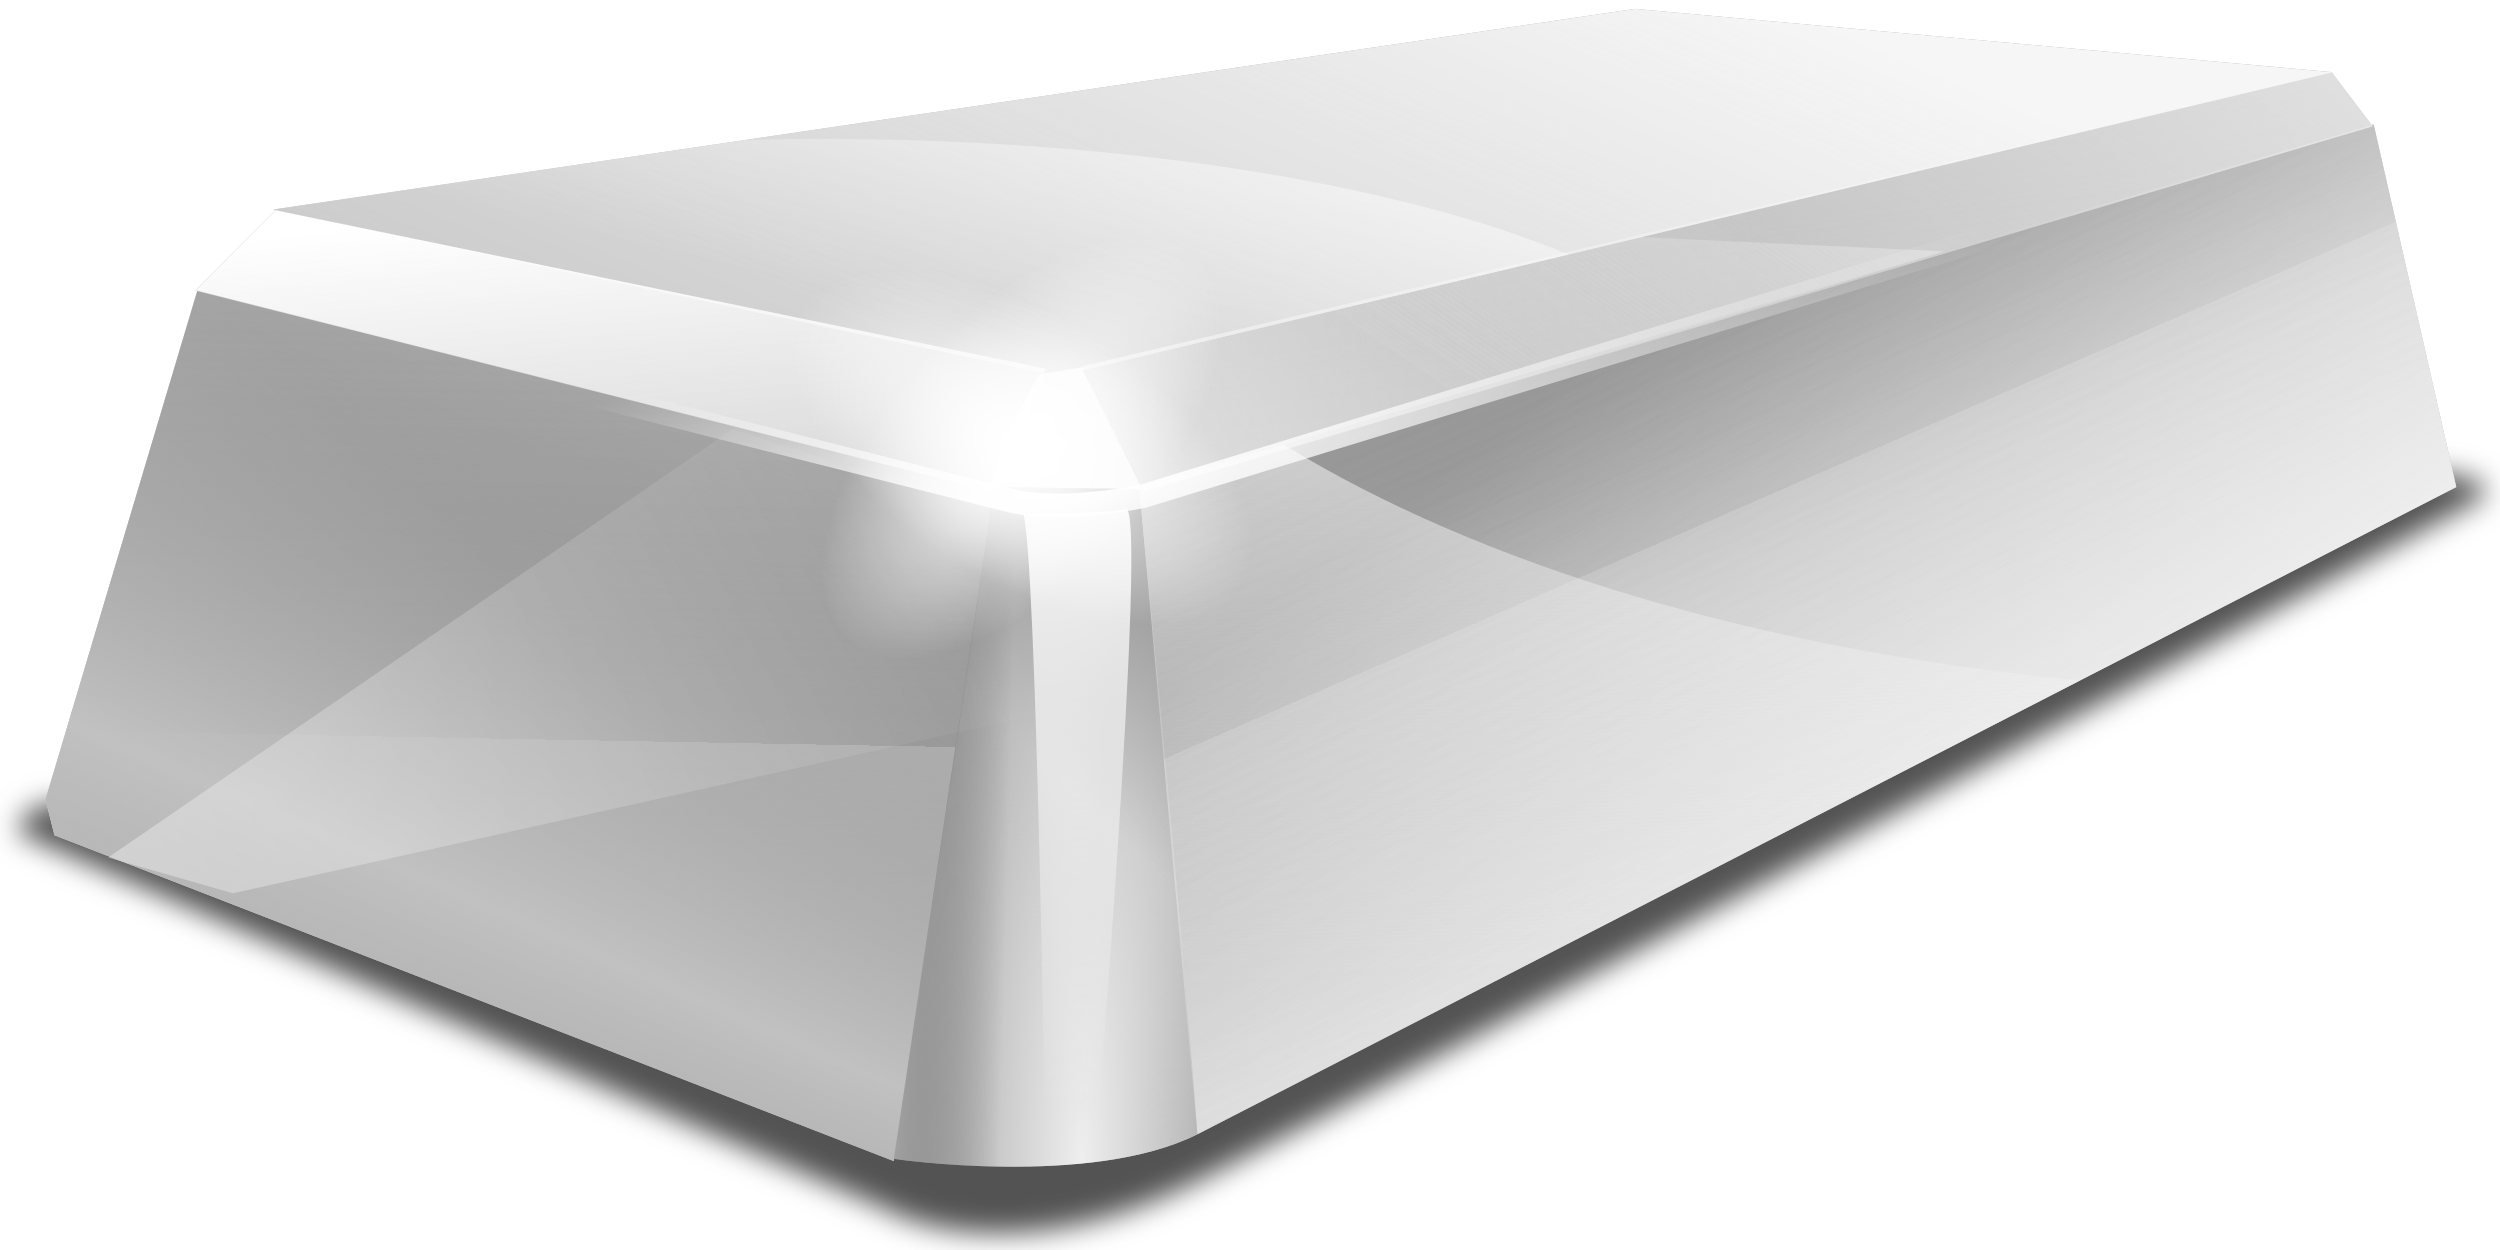
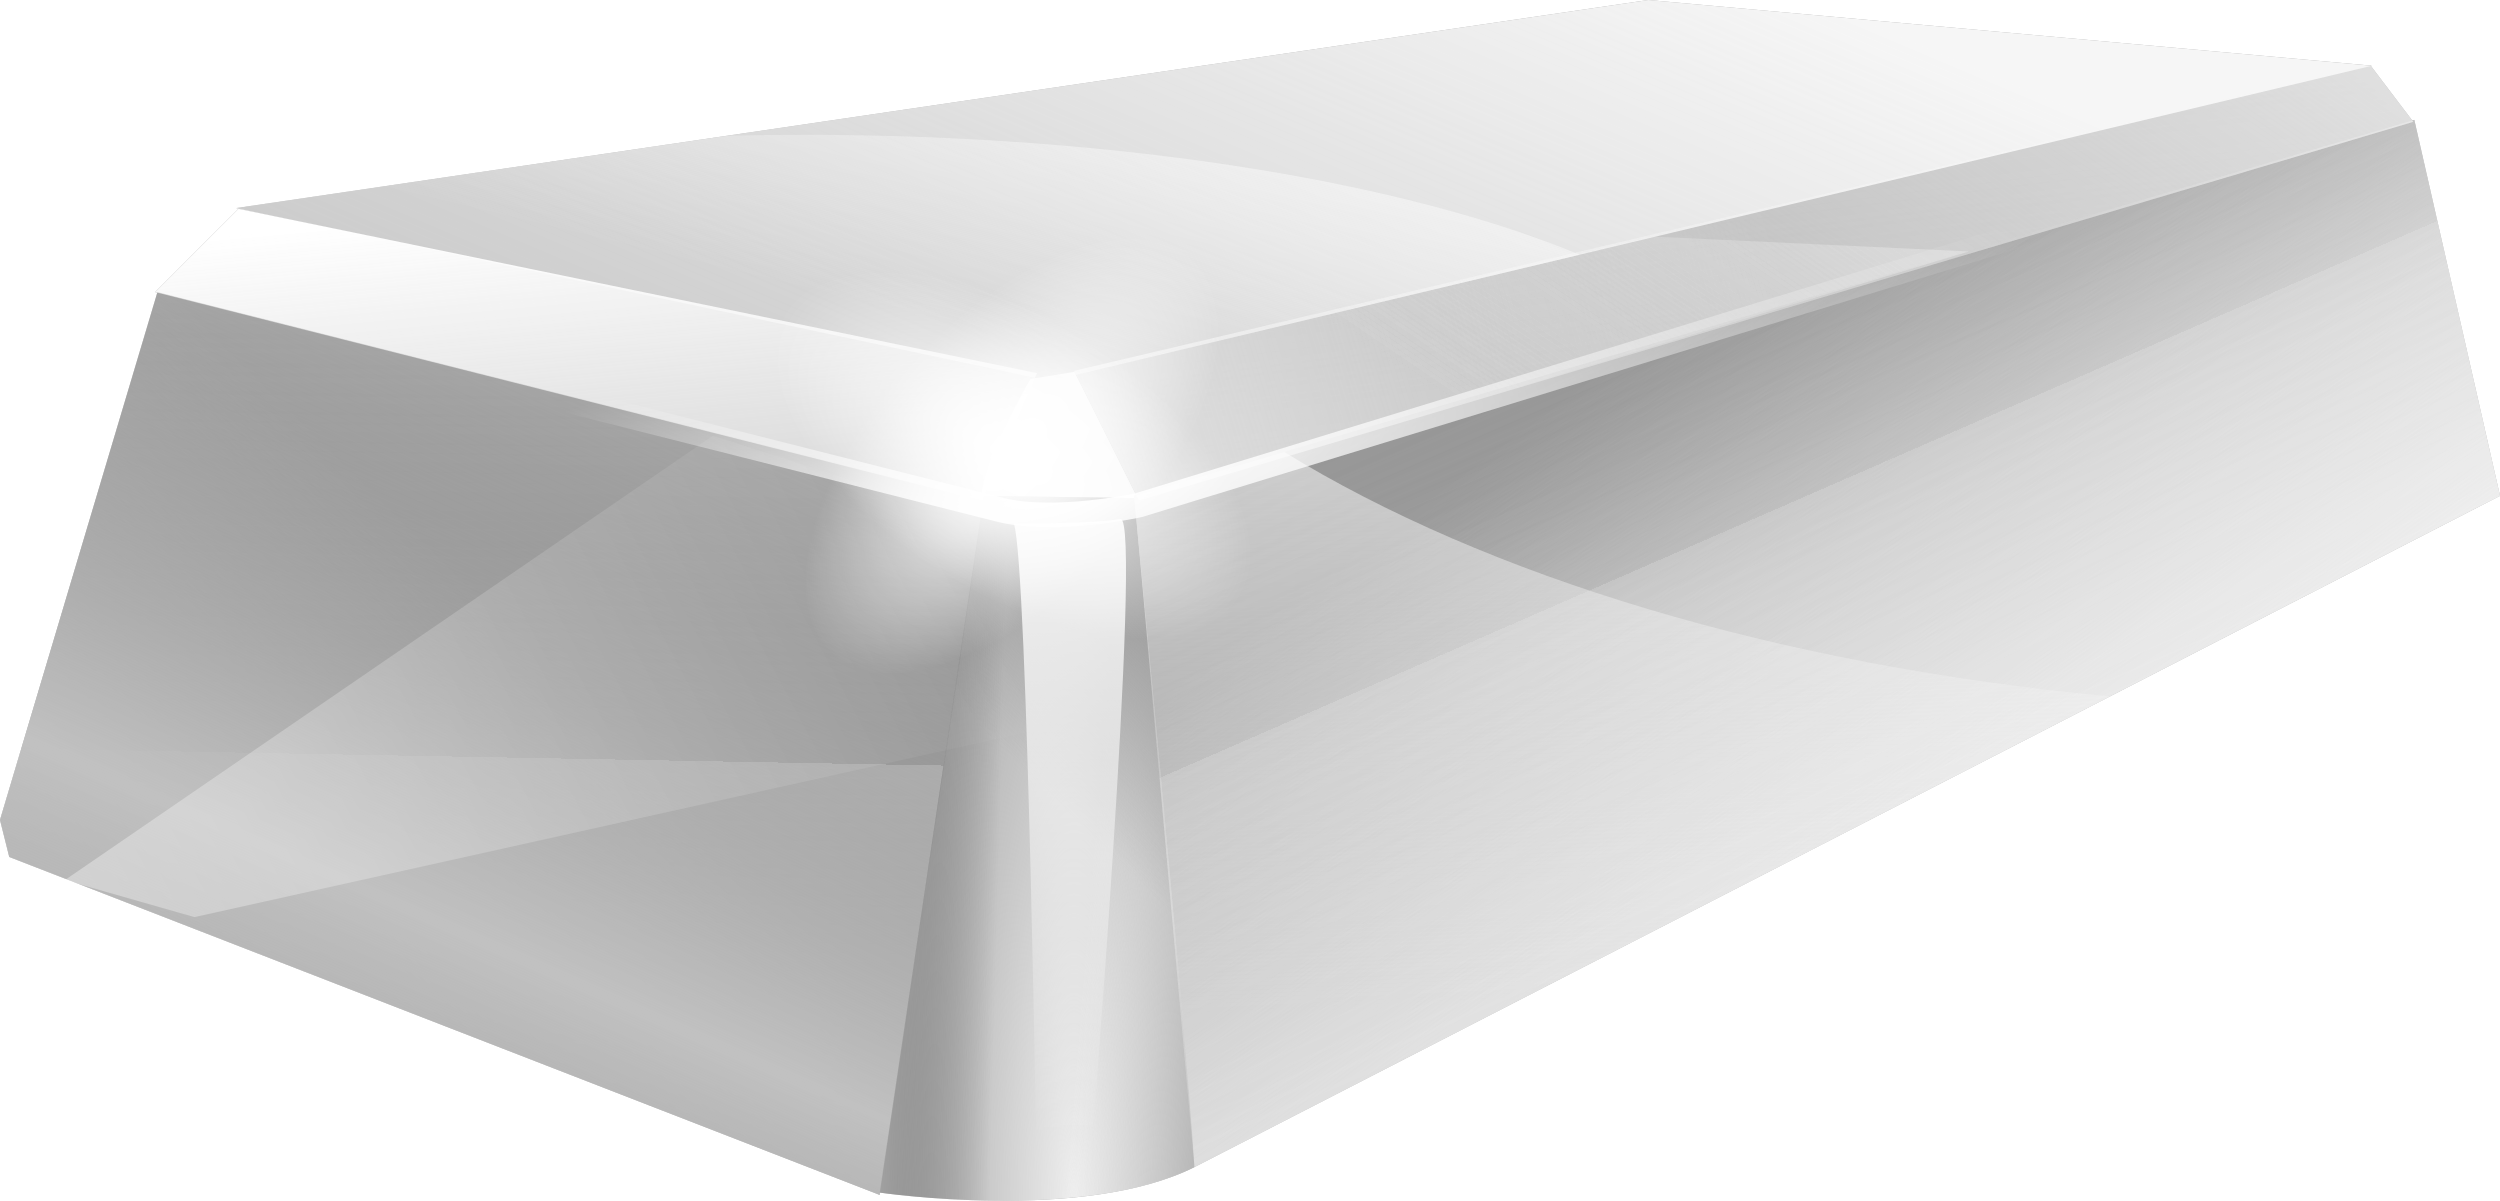
- <svg xmlns="http://www.w3.org/2000/svg" xmlns:xlink="http://www.w3.org/1999/xlink" id="svg2" viewBox="0 0 400 200" version="1.0">
+ <svg xmlns="http://www.w3.org/2000/svg" xmlns:xlink="http://www.w3.org/1999/xlink" id="svg2" viewBox="0 0 256 122.955" version="1.0" width="256" height="122.955">
  <defs id="defs4">
    <linearGradient xlink:actuate="onLoad" xlink:type="simple" id="linearGradient3293" xlink:show="other">
      <stop style="stop-color:#ffffff;stop-opacity:1" offset="0" id="stop3295" />
      <stop style="stop-color:#f6f6f6;stop-opacity:0" offset="1" id="stop3297" />
    </linearGradient>
    <linearGradient xlink:actuate="onLoad" xlink:type="simple" id="linearGradient3205" xlink:show="other">
      <stop style="stop-color:#f6f6f6;stop-opacity:1" offset="0" id="stop3207" />
      <stop style="stop-color:#f6f6f6;stop-opacity:0" offset="1" id="stop3209" />
    </linearGradient>
    <linearGradient xlink:actuate="onLoad" xlink:type="simple" id="linearGradient3171" xlink:show="other">
      <stop style="stop-color:#eaeaea;stop-opacity:1" offset="0" id="stop3173" />
      <stop style="stop-color:#eaeaea;stop-opacity:0" offset="1" id="stop3175" />
    </linearGradient>
    <linearGradient x1="529.29" y1="765.22" x2="457.14" xlink:href="#linearGradient3171" gradientUnits="userSpaceOnUse" y2="650.22" xlink:type="simple" xlink:actuate="onLoad" id="linearGradient3177" xlink:show="other" />
    <linearGradient x1="475.71" y1="826.65" x2="443.57" xlink:href="#linearGradient3171" gradientUnits="userSpaceOnUse" y2="571.65" xlink:type="simple" xlink:actuate="onLoad" id="linearGradient3181" xlink:show="other" />
    <linearGradient x1="370.71" y1="584.51" x2="422.86" gradientUnits="userSpaceOnUse" y2="704.5" xlink:type="simple" xlink:actuate="onLoad" id="linearGradient3191" xlink:show="other">
      <stop style="stop-color:#6c6c6c;stop-opacity:1" offset="0" id="stop3187" />
      <stop style="stop-color:#6c6c6c;stop-opacity:0" offset="1" id="stop3189" />
    </linearGradient>
    <linearGradient x1="295" y1="689.51" x2="460" xlink:href="#linearGradient3205" gradientUnits="userSpaceOnUse" y2="638.79" xlink:type="simple" xlink:actuate="onLoad" id="linearGradient3201" xlink:show="other" />
    <linearGradient x1="468.57" y1="601.65" x2="370" xlink:href="#linearGradient3205" gradientUnits="userSpaceOnUse" y2="834.51" xlink:type="simple" xlink:actuate="onLoad" id="linearGradient3211" xlink:show="other" />
    <linearGradient x1="485" y1="780.22" x2="407.86" gradientUnits="userSpaceOnUse" y2="675.93" xlink:type="simple" xlink:actuate="onLoad" id="linearGradient3221" xlink:show="other">
      <stop style="stop-color:#f6f6f6;stop-opacity:1" offset="0" id="stop3217" />
      <stop style="stop-color:#f6f6f6;stop-opacity:0" offset="1" id="stop3219" />
    </linearGradient>
    <linearGradient x1="591.43" y1="566.65" x2="489.29" xlink:href="#linearGradient3205" gradientUnits="userSpaceOnUse" y2="717.36" xlink:type="simple" xlink:actuate="onLoad" id="linearGradient3225" xlink:show="other" />
    <radialGradient gradientTransform="matrix(1.1152,0,0,5.8747,-44.484,-3477.1)" gradientUnits="userSpaceOnUse" xlink:type="simple" cx="355.01" r="24.786" xlink:actuate="onLoad" cy="725.69" id="radialGradient3243" xlink:show="other">
      <stop style="stop-color:#eeeeee;stop-opacity:1" offset="0" id="stop3239" />
      <stop style="stop-color:#eeeeee;stop-opacity:0" offset="1" id="stop3241" />
    </radialGradient>
    <linearGradient x1="377.86" y1="743.08" x2="353.57" gradientUnits="userSpaceOnUse" y2="740.93" xlink:type="simple" xlink:actuate="onLoad" id="linearGradient3247" xlink:show="other">
      <stop style="stop-color:#a9a9a9;stop-opacity:1" offset="0" id="stop3251" />
      <stop style="stop-color:#f6f6f6;stop-opacity:0" offset="1" id="stop3253" />
    </linearGradient>
    <linearGradient x1="370" y1="685.22" x2="340" gradientUnits="userSpaceOnUse" y2="715.93" xlink:type="simple" xlink:actuate="onLoad" id="linearGradient3263" xlink:show="other">
      <stop style="stop-color:#939393;stop-opacity:1" offset="0" id="stop3259" />
      <stop style="stop-color:#939393;stop-opacity:0" offset="1" id="stop3261" />
    </linearGradient>
    <linearGradient x1="420" y1="604.51" x2="427.14" xlink:href="#linearGradient3205" gradientUnits="userSpaceOnUse" y2="755.22" xlink:type="simple" xlink:actuate="onLoad" id="linearGradient3272" xlink:show="other" />
    <linearGradient x1="410" y1="600.22" x2="394.29" xlink:href="#linearGradient3293" gradientUnits="userSpaceOnUse" y2="665.93" xlink:type="simple" xlink:actuate="onLoad" id="linearGradient3291" xlink:show="other" />
    <linearGradient x1="111.43" y1="794.51" x2="235.71" gradientUnits="userSpaceOnUse" y2="668.08" xlink:type="simple" xlink:actuate="onLoad" id="linearGradient3307" xlink:show="other">
      <stop style="stop-color:#f6f6f6;stop-opacity:1" offset="0" id="stop3303" />
      <stop style="stop-color:#f6f6f6;stop-opacity:0" offset="1" id="stop3305" />
    </linearGradient>
    <linearGradient x1="334.29" y1="626.65" x2="345.71" xlink:href="#linearGradient3293" gradientUnits="userSpaceOnUse" y2="750.22" xlink:type="simple" xlink:actuate="onLoad" id="linearGradient3311" xlink:show="other" />
    <linearGradient x1="482.86" y1="768.79" x2="519.29" gradientUnits="userSpaceOnUse" y2="852.36" xlink:type="simple" xlink:actuate="onLoad" id="linearGradient3315" xlink:show="other" spreadMethod="repeat">
      <stop style="stop-color:#f6f6f6;stop-opacity:0.188" offset="0" id="stop3319" />
      <stop style="stop-color:#f6f6f6;stop-opacity:0" offset="1" id="stop3321" />
    </linearGradient>
    <linearGradient x1="147.14" y1="715.58" x2="144.29" gradientUnits="userSpaceOnUse" y2="870.22" xlink:type="simple" xlink:actuate="onLoad" id="linearGradient3325" xlink:show="other" spreadMethod="repeat">
      <stop style="stop-color:#f6f6f6;stop-opacity:0.423" offset="0" id="stop3329" />
      <stop style="stop-color:#f6f6f6;stop-opacity:0" offset="1" id="stop3331" />
    </linearGradient>
    <linearGradient x1="317.14" y1="771.29" x2="357.5" gradientUnits="userSpaceOnUse" y2="679.86" xlink:type="simple" xlink:actuate="onLoad" id="linearGradient3341" xlink:show="other" spreadMethod="reflect">
      <stop style="stop-color:#c1c1c1;stop-opacity:1" offset="0" id="stop3337" />
      <stop style="stop-color:#656565;stop-opacity:0" offset="1" id="stop3339" />
    </linearGradient>
    <linearGradient x1="313.57" y1="750.22" x2="339.29" gradientUnits="userSpaceOnUse" y2="750.93" xlink:type="simple" xlink:actuate="onLoad" id="linearGradient3359" xlink:show="other">
      <stop style="stop-color:#d0d0d0;stop-opacity:1" offset="0" id="stop3355" />
      <stop style="stop-color:#444444;stop-opacity:0" offset="1" id="stop3357" />
    </linearGradient>
    <radialGradient gradientUnits="userSpaceOnUse" xlink:type="simple" cx="340.42" xlink:actuate="onLoad" r="43.437" cy="697.8" id="radialGradient3369" xlink:show="other">
      <stop style="stop-color:#ffffff;stop-opacity:1" offset="0" id="stop3365" />
      <stop style="stop-color:#ffffff;stop-opacity:0" offset="1" id="stop3367" />
    </radialGradient>
    <radialGradient gradientTransform="matrix(0.88919,-0.19289,0.039777,0.18336,6.9615,598.45)" gradientUnits="userSpaceOnUse" xlink:type="simple" cx="349.29" r="174.04" xlink:actuate="onLoad" cy="798.01" id="radialGradient3385" xlink:show="other">
      <stop style="stop-color:#ffffff;stop-opacity:1" offset="0" id="stop3381" />
      <stop style="stop-color:#ffffff;stop-opacity:0" offset="1" id="stop3383" />
    </radialGradient>
    <linearGradient x1="350.79" y1="670.93" x2="350.79" gradientUnits="userSpaceOnUse" y2="776.65" xlink:type="simple" xlink:actuate="onLoad" id="linearGradient3395" xlink:show="other">
      <stop style="stop-color:#ffffff;stop-opacity:1" offset="0" id="stop3391" />
      <stop style="stop-color:#ffffff;stop-opacity:0" offset="1" id="stop3393" />
    </linearGradient>
    <linearGradient x1="-12.857" y1="895.22" x2="344.29" gradientUnits="userSpaceOnUse" y2="705.22" xlink:type="simple" xlink:actuate="onLoad" id="linearGradient3405" xlink:show="other">
      <stop style="stop-color:#ffffff;stop-opacity:1" offset="0" id="stop3401" />
      <stop style="stop-color:#ffffff;stop-opacity:0" offset="1" id="stop3403" />
    </linearGradient>
-     <filter xlink:actuate="onLoad" xlink:type="simple" id="filter3592" xlink:show="other" color-interpolation-filters="sRGB">
+     <filter xlink:actuate="onLoad" xlink:type="simple" id="filter3592" xlink:show="other" style="color-interpolation-filters:sRGB">
      <feGaussianBlur stdDeviation="2.174" id="feGaussianBlur3594" />
    </filter>
+     <linearGradient xlink:href="#linearGradient3205" id="linearGradient979" gradientUnits="userSpaceOnUse" x1="591.43" y1="566.65" x2="489.29" y2="717.36" />
+     <radialGradient xlink:href="#radialGradient3369" id="radialGradient981" gradientUnits="userSpaceOnUse" cx="340.42" cy="697.8" r="43.437" />
+     <radialGradient xlink:href="#radialGradient3369" id="radialGradient983" gradientUnits="userSpaceOnUse" cx="340.42" cy="697.8" r="43.437" />
  </defs>
-   <g id="layer1" transform="translate(-167.14,-419.04)">
-     <path style="fill:#535353;fill-rule:evenodd;filter:url(#filter3592)" d="m 170,552.36 138.57,60 c 0,0 18.57,11.43 50,-4.28 31.43,-15.72 204.29,-108.57 204.29,-108.57 0,0 12.85,-5.72 -25.72,-5.72 -100,0 -288.57,31.43 -298.57,31.43 -10,0 -58.57,22.86 -58.57,22.86 0,0 -8.57,-2.86 -10,4.28 z" id="path3554" />
-     <g id="g3407" transform="translate(-11.285,-180.4)">
-       <path style="fill:#a2a2a2;fill-rule:evenodd" d="M 222.14,632.96 440.01,600.86 551.67,611 347.74,659.64 222.14,632.96 z" id="rect2383" />
-       <path style="fill:#a2a2a2;fill-rule:evenodd" d="m 222.5,633.08 -12.86,12.85 127.5,32.15 8.57,-19.65 -123.21,-25.35 z" id="path2387" />
-       <path style="fill:#f6f6f6;fill-rule:evenodd" d="m 337.06,678.08 c 0,-5.72 7.64,-18.74 7.64,-18.74 l 7.15,-1.18 10.34,19.92 h -25.13 z" id="path2389" />
-       <path style="fill:#a2a2a2;fill-rule:evenodd" d="m 361.43,678.08 196.62,-58.42 -6.62,-8.73 -200,47.15 10,20 z" id="path2391" />
-       <path style="fill:#a2a2a2;fill-rule:evenodd" d="m 210,645.93 -24.29,81.43 1.43,5.72 134.29,52.14 L 337.5,678.08 210,645.93 z" id="path2393" />
-       <path style="fill:url(#linearGradient3325);fill-rule:evenodd" d="m 210,645.93 -24.29,81.43 1.43,5.72 134.29,52.14 L 337.5,678.08 210,645.93 z" id="path3323" />
-       <path style="fill:#a2a2a2;fill-rule:evenodd" d="m 337.5,677.36 -16.07,107.5 c 0,0 31.43,4.65 48.57,-3.93 -1.43,-22.85 -9.29,-103.21 -9.29,-103.21 l -23.21,-0.36 z" id="path2395" />
-       <path style="fill:#a2a2a2;fill-rule:evenodd" d="m 370,780.93 201.43,-103.57 -13.22,-58 -197.5,58 9.29,103.57 z" id="path2397" />
-       <path style="fill:url(#linearGradient3177);fill-rule:evenodd" d="m 370,780.93 201.43,-103.57 -13.22,-58 -197.5,58 9.29,103.57 z" id="path3169" />
-       <path style="fill:url(#linearGradient3181);fill-rule:evenodd" d="m 361.43,678.08 196.62,-58.42 -6.62,-8.73 -200,47.15 10,20 z" id="path3179" />
-       <path style="fill:url(#linearGradient3191);fill-rule:evenodd" d="m 370,780.93 201.43,-103.57 -13.22,-58 -197.5,58 9.29,103.57 z" id="path3183" />
-       <path style="fill:url(#linearGradient3201);fill-rule:evenodd" d="m 361.43,678.08 196.62,-58.42 -6.62,-8.73 -200,47.15 10,20 z" id="path3193" />
-       <path style="fill:url(#linearGradient3211);fill-rule:evenodd" d="M 222.14,632.96 440.01,600.86 551.67,611 347.74,659.64 222.14,632.96 z" id="path3203" />
-       <path style="fill:url(#linearGradient3221);fill-rule:evenodd" d="m 370,780.93 201.43,-103.57 -13.22,-58 -197.5,58 9.29,103.57 z" id="path3213" />
-       <path style="fill:url(#linearGradient3225);fill-rule:evenodd" d="m 361.43,678.08 196.62,-58.42 -6.62,-8.73 -200,47.15 10,20 z" id="path3223" />
-       <path style="fill:url(#radialGradient3243);fill-rule:evenodd" d="m 337.5,677.36 -16.07,107.5 c 0,0 31.43,4.65 48.57,-3.93 -1.43,-22.85 -9.29,-103.21 -9.29,-103.21 l -23.21,-0.36 z" id="path3227" />
-       <path style="fill:url(#linearGradient3247);fill-rule:evenodd" d="m 337.5,677.36 -16.07,107.5 c 0,0 31.43,4.65 48.57,-3.93 -1.43,-22.85 -9.29,-103.21 -9.29,-103.21 l -23.21,-0.36 z" id="path3245" />
-       <path style="fill:url(#linearGradient3263);fill-rule:evenodd" d="m 337.5,677.36 -16.07,107.5 c 0,0 31.43,4.65 48.57,-3.93 -1.43,-22.85 -9.29,-103.21 -9.29,-103.21 l -23.21,-0.36 z" id="path3255" />
-       <path style="fill:url(#linearGradient3272);fill-rule:evenodd" d="m 383.84,670.59 -23.12,6.79 9.28,103.56 141.25,-72.63 c -51.37,-4.82 -96.2,-18.53 -127.41,-37.72 z" id="path3265" />
-       <path style="fill:url(#linearGradient3225);fill-rule:evenodd" d="m 361.43,678.08 128.05,-38.42 -48.77,-2.3 -89.28,20.72 10,20 z" id="path3284" />
-       <path style="fill:url(#linearGradient3291);fill-rule:evenodd" d="m 309.66,621.66 c -3.95,0 -7.85,0.06 -11.72,0.15 l -75.78,11.16 125.59,26.65 81.66,-19.46 c -26.97,-11.22 -70.56,-18.5 -119.75,-18.5 z" id="path3286" />
-       <path style="fill:url(#linearGradient3307);fill-rule:evenodd" d="m 210,645.93 -24.29,81.43 1.43,5.72 134.29,52.14 L 337.5,678.08 210,645.93 z" id="path3299" />
-       <path style="fill:url(#linearGradient3311);fill-rule:evenodd" d="m 222.5,633.08 -12.86,12.85 127.5,32.15 8.57,-19.65 -123.21,-25.35 z" id="path3309" />
-       <path style="fill:url(#linearGradient3315);fill-rule:evenodd" d="m 370,780.93 201.43,-103.57 -13.22,-58 -197.5,58 9.29,103.57 z" id="path3313" />
-       <path style="fill:url(#linearGradient3341);fill-rule:evenodd" d="m 210,645.93 -24.29,81.43 1.43,5.72 134.29,52.14 L 337.5,678.08 210,645.93 z" id="path3333" />
-       <path style="fill:url(#linearGradient3359);fill-rule:evenodd" d="m 337.5,677.36 -16.07,107.5 c 0,0 31.43,4.65 48.57,-3.93 -1.43,-22.85 -9.29,-103.21 -9.29,-103.21 l -23.21,-0.36 z" id="path3351" />
-       <path d="m 383.86,697.8 a 43.44,43.44 0 1 1 -86.88,0 43.44,43.44 0 1 1 86.88,0 z" id="path3361" style="fill:url(#radialGradient3369);fill-rule:evenodd" transform="matrix(0.33289,0.35912,-0.66048,0.69147,689.49,66.274)" />
-       <path d="m 383.86,697.8 a 43.44,43.44 0 1 1 -86.88,0 43.44,43.44 0 1 1 86.88,0 z" id="path3371" style="fill:url(#radialGradient3369);fill-rule:evenodd" transform="matrix(-0.29262,0.39263,-0.80001,-0.52377,999.8,902.86)" />
-       <path style="fill:none;stroke:url(#radialGradient3385);stroke-width:3.8" d="m 557.14,618.79 -195.71,60 c 0,0 -12.86,2.86 -21.43,0.72 -8.57,-2.15 -127.14,-32.15 -127.14,-32.15" id="path3377" />
-       <path style="fill:url(#linearGradient3395);fill-rule:evenodd" d="m 342.14,681.65 c 0,0 12.86,0 16.43,-0.72 3.57,-0.71 -5,104.29 -5,104.29 h -7.86 c 0,0 -1.42,-97.14 -3.57,-103.57 z" id="path3387" />
-       <path style="fill:url(#linearGradient3405);fill-rule:evenodd" d="m 215.71,742.36 128.58,-28.57 v -30 l -48.58,-15.71 -100,68.57 20,5.71 z" id="path3397" />
+   <g id="g943" transform="matrix(0.6636939,0,0,0.6636939,-115.7648,-279.0567)">
+     <path id="path3554" d="m 170,552.36 138.57,60 c 0,0 18.57,11.43 50,-4.28 31.43,-15.72 204.29,-108.57 204.29,-108.57 0,0 12.85,-5.72 -25.72,-5.72 -100,0 -288.57,31.43 -298.57,31.43 -10,0 -58.57,22.86 -58.57,22.86 0,0 -8.57,-2.86 -10,4.28 z" style="display:none;fill:#535353;fill-rule:evenodd;filter:url(#filter3592)" />
+     <g transform="translate(-11.285,-180.4)" id="g3407">
+       <path id="rect2383" d="M 222.14,632.96 440.01,600.86 551.67,611 347.74,659.64 Z" style="fill:#a2a2a2;fill-rule:evenodd" />
+       <path id="path2387" d="m 222.5,633.08 -12.86,12.85 127.5,32.15 8.57,-19.65 z" style="fill:#a2a2a2;fill-rule:evenodd" />
+       <path id="path2389" d="m 337.06,678.08 c 0,-5.72 7.64,-18.74 7.64,-18.74 l 7.15,-1.18 10.34,19.92 z" style="fill:#f6f6f6;fill-rule:evenodd" />
+       <path id="path2391" d="m 361.43,678.08 196.62,-58.42 -6.62,-8.73 -200,47.15 z" style="fill:#a2a2a2;fill-rule:evenodd" />
+       <path id="path2393" d="m 210,645.93 -24.29,81.43 1.43,5.72 134.29,52.14 16.07,-107.14 z" style="fill:#a2a2a2;fill-rule:evenodd" />
+       <path id="path3323" d="m 210,645.93 -24.29,81.43 1.43,5.72 134.29,52.14 16.07,-107.14 z" style="fill:url(#linearGradient3325);fill-rule:evenodd" />
+       <path id="path2395" d="m 337.5,677.36 -16.07,107.5 c 0,0 31.43,4.65 48.57,-3.93 -1.43,-22.85 -9.29,-103.21 -9.29,-103.21 z" style="fill:#a2a2a2;fill-rule:evenodd" />
+       <path id="path2397" d="m 370,780.93 201.43,-103.57 -13.22,-58 -197.5,58 z" style="fill:#a2a2a2;fill-rule:evenodd" />
+       <path id="path3169" d="m 370,780.93 201.43,-103.57 -13.22,-58 -197.5,58 z" style="fill:url(#linearGradient3177);fill-rule:evenodd" />
+       <path id="path3179" d="m 361.43,678.08 196.62,-58.42 -6.62,-8.73 -200,47.15 z" style="fill:url(#linearGradient3181);fill-rule:evenodd" />
+       <path id="path3183" d="m 370,780.93 201.43,-103.57 -13.22,-58 -197.5,58 z" style="fill:url(#linearGradient3191);fill-rule:evenodd" />
+       <path id="path3193" d="m 361.43,678.08 196.62,-58.42 -6.62,-8.73 -200,47.15 z" style="fill:url(#linearGradient3201);fill-rule:evenodd" />
+       <path id="path3203" d="M 222.14,632.96 440.01,600.86 551.67,611 347.74,659.64 Z" style="fill:url(#linearGradient3211);fill-rule:evenodd" />
+       <path id="path3213" d="m 370,780.93 201.43,-103.57 -13.22,-58 -197.5,58 z" style="fill:url(#linearGradient3221);fill-rule:evenodd" />
+       <path id="path3223" d="m 361.43,678.08 196.62,-58.42 -6.62,-8.73 -200,47.15 z" style="fill:url(#linearGradient979);fill-rule:evenodd" />
+       <path id="path3227" d="m 337.5,677.36 -16.07,107.5 c 0,0 31.43,4.65 48.57,-3.93 -1.43,-22.85 -9.29,-103.21 -9.29,-103.21 z" style="fill:url(#radialGradient3243);fill-rule:evenodd" />
+       <path id="path3245" d="m 337.5,677.36 -16.07,107.5 c 0,0 31.43,4.65 48.57,-3.93 -1.43,-22.85 -9.29,-103.21 -9.29,-103.21 z" style="fill:url(#linearGradient3247);fill-rule:evenodd" />
+       <path id="path3255" d="m 337.5,677.36 -16.07,107.5 c 0,0 31.43,4.65 48.57,-3.93 -1.43,-22.85 -9.29,-103.21 -9.29,-103.21 z" style="fill:url(#linearGradient3263);fill-rule:evenodd" />
+       <path id="path3265" d="m 383.84,670.59 -23.12,6.79 9.28,103.56 141.25,-72.63 c -51.37,-4.82 -96.2,-18.53 -127.41,-37.72 z" style="fill:url(#linearGradient3272);fill-rule:evenodd" />
+       <path id="path3284" d="m 361.43,678.08 128.05,-38.42 -48.77,-2.3 -89.28,20.72 z" style="fill:url(#linearGradient3225);fill-rule:evenodd" />
+       <path id="path3286" d="m 309.66,621.66 c -3.95,0 -7.85,0.06 -11.72,0.15 l -75.78,11.16 125.59,26.65 81.66,-19.46 c -26.97,-11.22 -70.56,-18.5 -119.75,-18.5 z" style="fill:url(#linearGradient3291);fill-rule:evenodd" />
+       <path id="path3299" d="m 210,645.93 -24.29,81.43 1.43,5.72 134.29,52.14 16.07,-107.14 z" style="fill:url(#linearGradient3307);fill-rule:evenodd" />
+       <path id="path3309" d="m 222.5,633.08 -12.86,12.85 127.5,32.15 8.57,-19.65 z" style="fill:url(#linearGradient3311);fill-rule:evenodd" />
+       <path id="path3313" d="m 370,780.93 201.43,-103.57 -13.22,-58 -197.5,58 z" style="fill:url(#linearGradient3315);fill-rule:evenodd" />
+       <path id="path3333" d="m 210,645.93 -24.29,81.43 1.43,5.72 134.29,52.14 16.07,-107.14 z" style="fill:url(#linearGradient3341);fill-rule:evenodd" />
+       <path id="path3351" d="m 337.5,677.36 -16.07,107.5 c 0,0 31.43,4.65 48.57,-3.93 -1.43,-22.85 -9.29,-103.21 -9.29,-103.21 z" style="fill:url(#linearGradient3359);fill-rule:evenodd" />
+       <path transform="matrix(0.33289,0.35912,-0.66048,0.69147,689.49,66.274)" style="fill:url(#radialGradient981);fill-rule:evenodd" id="path3361" d="m 383.86,697.8 a 43.44,43.44 0 1 1 -86.88,0 43.44,43.44 0 1 1 86.88,0 z" />
+       <path transform="matrix(-0.29262,0.39263,-0.80001,-0.52377,999.8,902.86)" style="fill:url(#radialGradient983);fill-rule:evenodd" id="path3371" d="m 383.86,697.8 a 43.44,43.44 0 1 1 -86.88,0 43.44,43.44 0 1 1 86.88,0 z" />
+       <path id="path3377" d="m 557.14,618.79 -195.71,60 c 0,0 -12.86,2.86 -21.43,0.72 -8.57,-2.15 -127.14,-32.15 -127.14,-32.15" style="fill:none;stroke:url(#radialGradient3385);stroke-width:3.8" />
+       <path id="path3387" d="m 342.14,681.65 c 0,0 12.86,0 16.43,-0.72 3.57,-0.71 -5,104.29 -5,104.29 h -7.86 c 0,0 -1.42,-97.14 -3.57,-103.57 z" style="fill:url(#linearGradient3395);fill-rule:evenodd" />
+       <path id="path3397" d="m 215.71,742.36 128.58,-28.57 v -30 l -48.58,-15.71 -100,68.57 z" style="fill:url(#linearGradient3405);fill-rule:evenodd" />
    </g>
  </g>
</svg>
